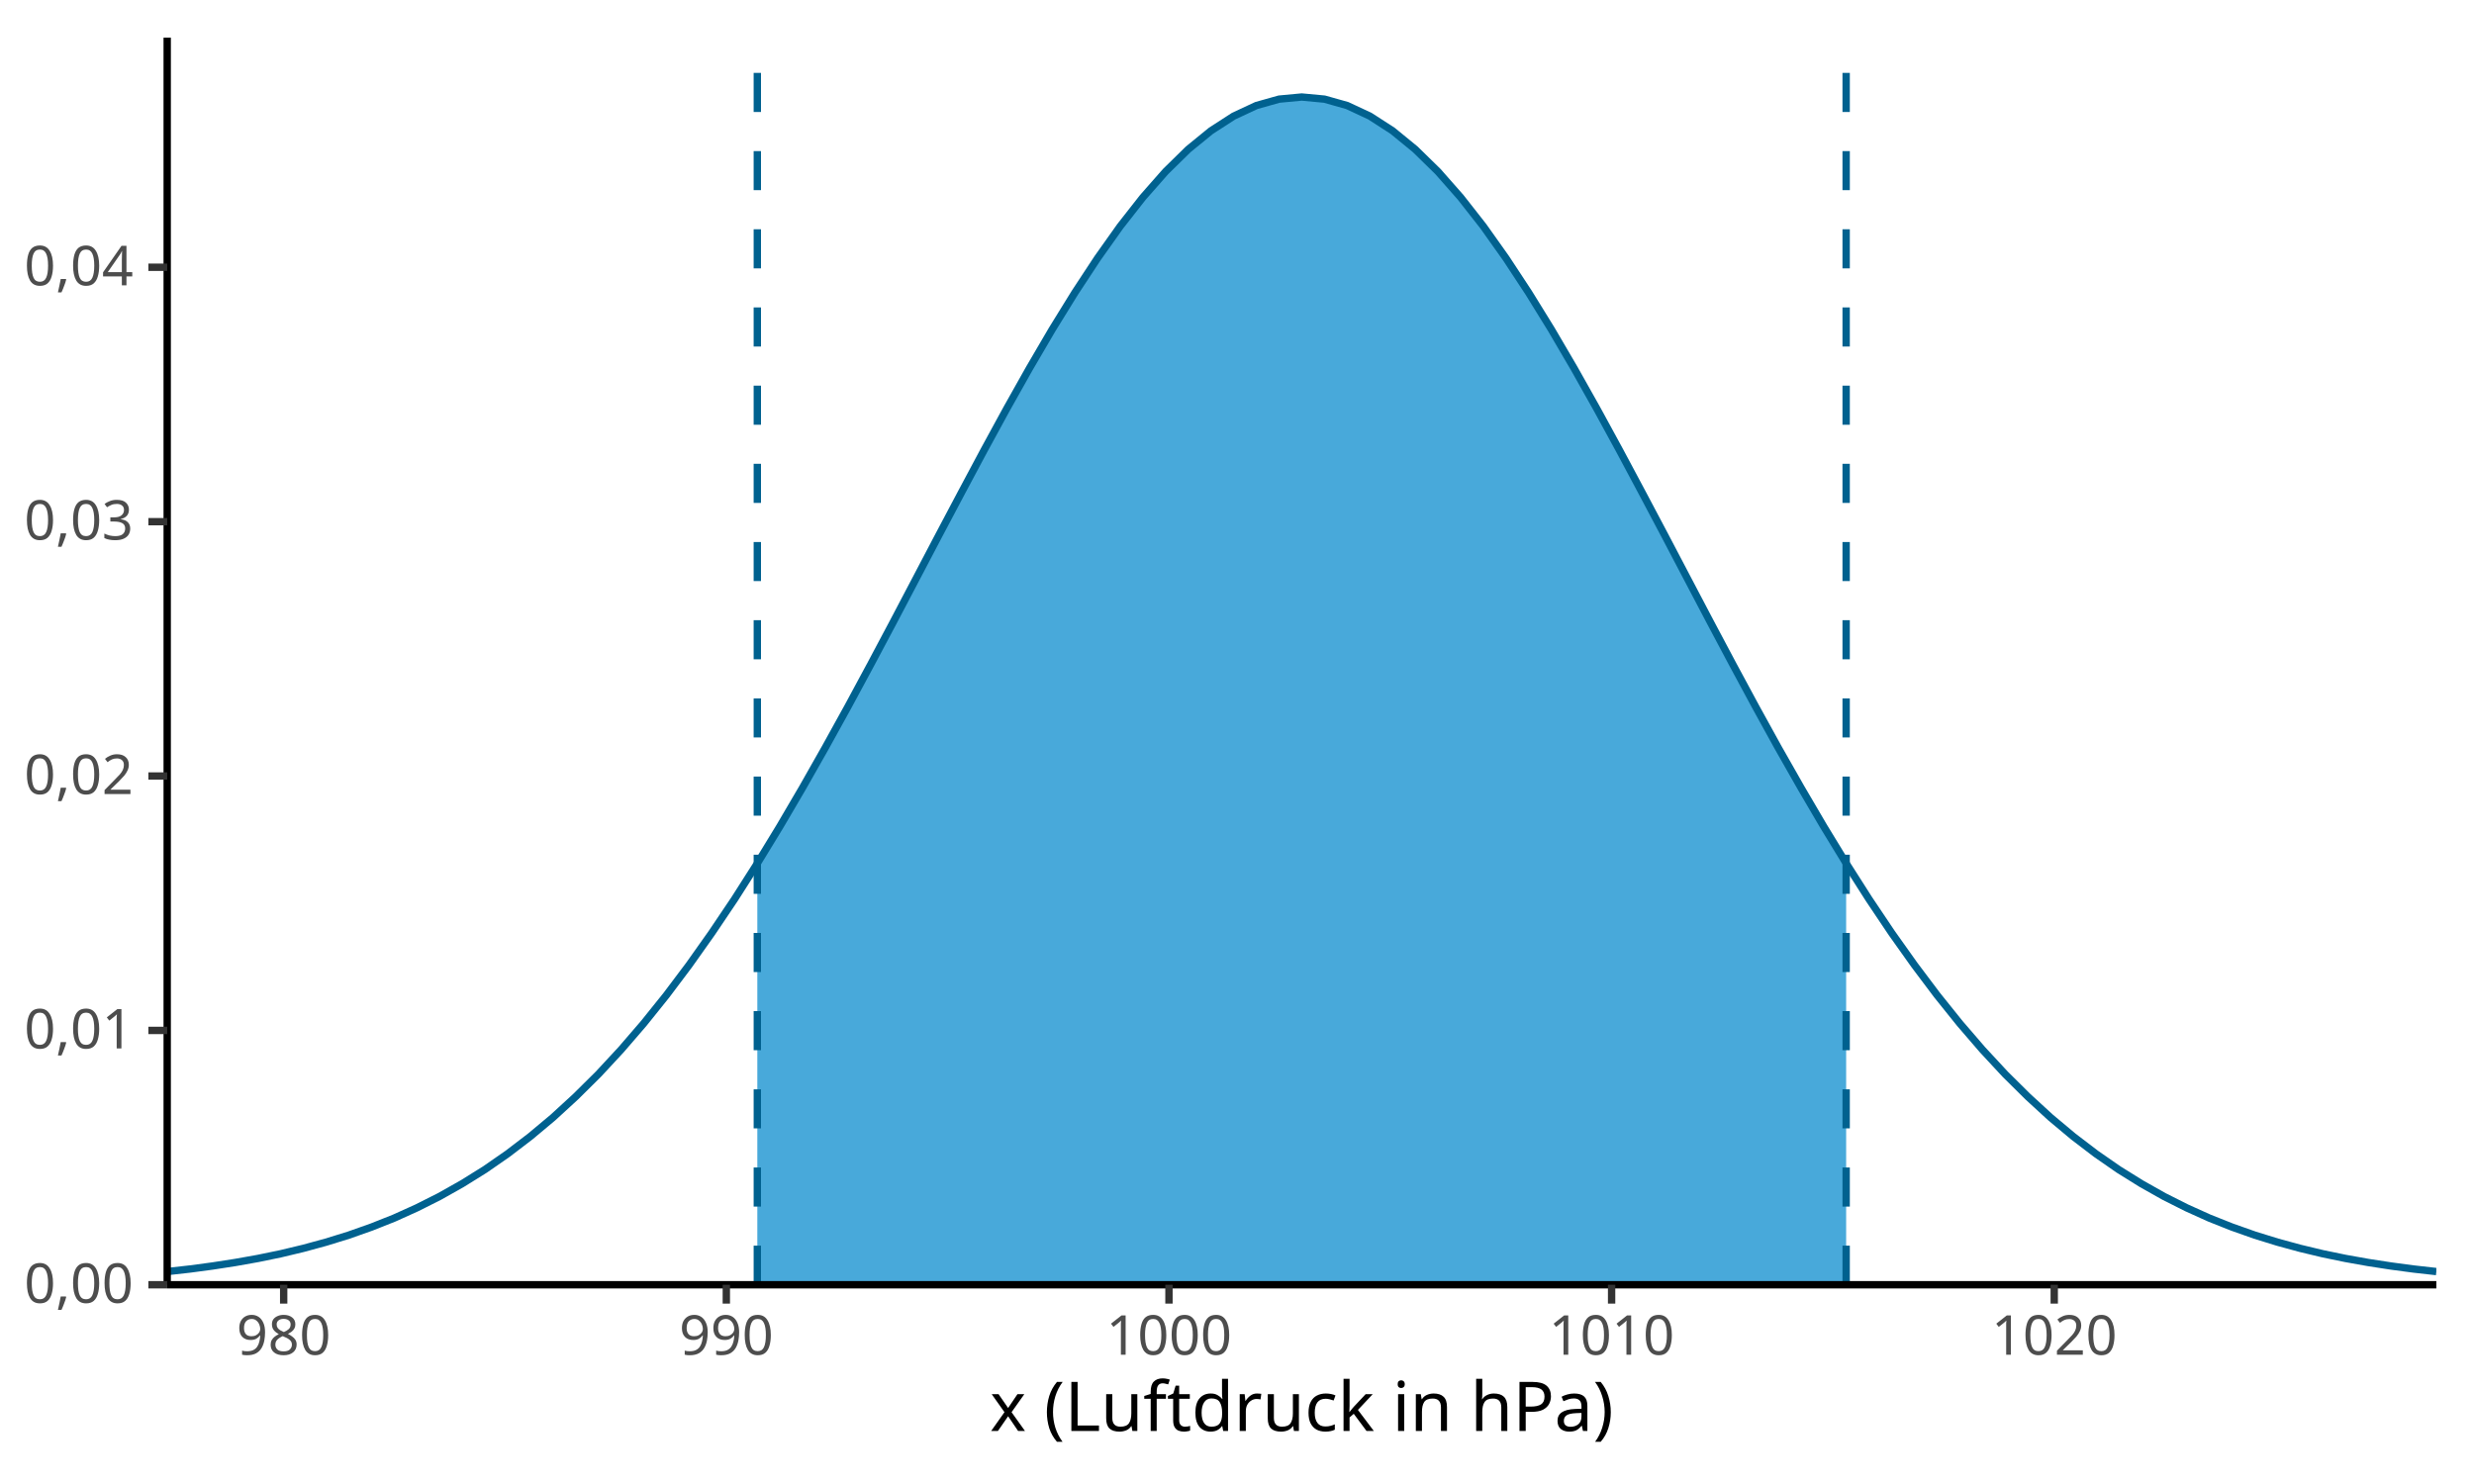
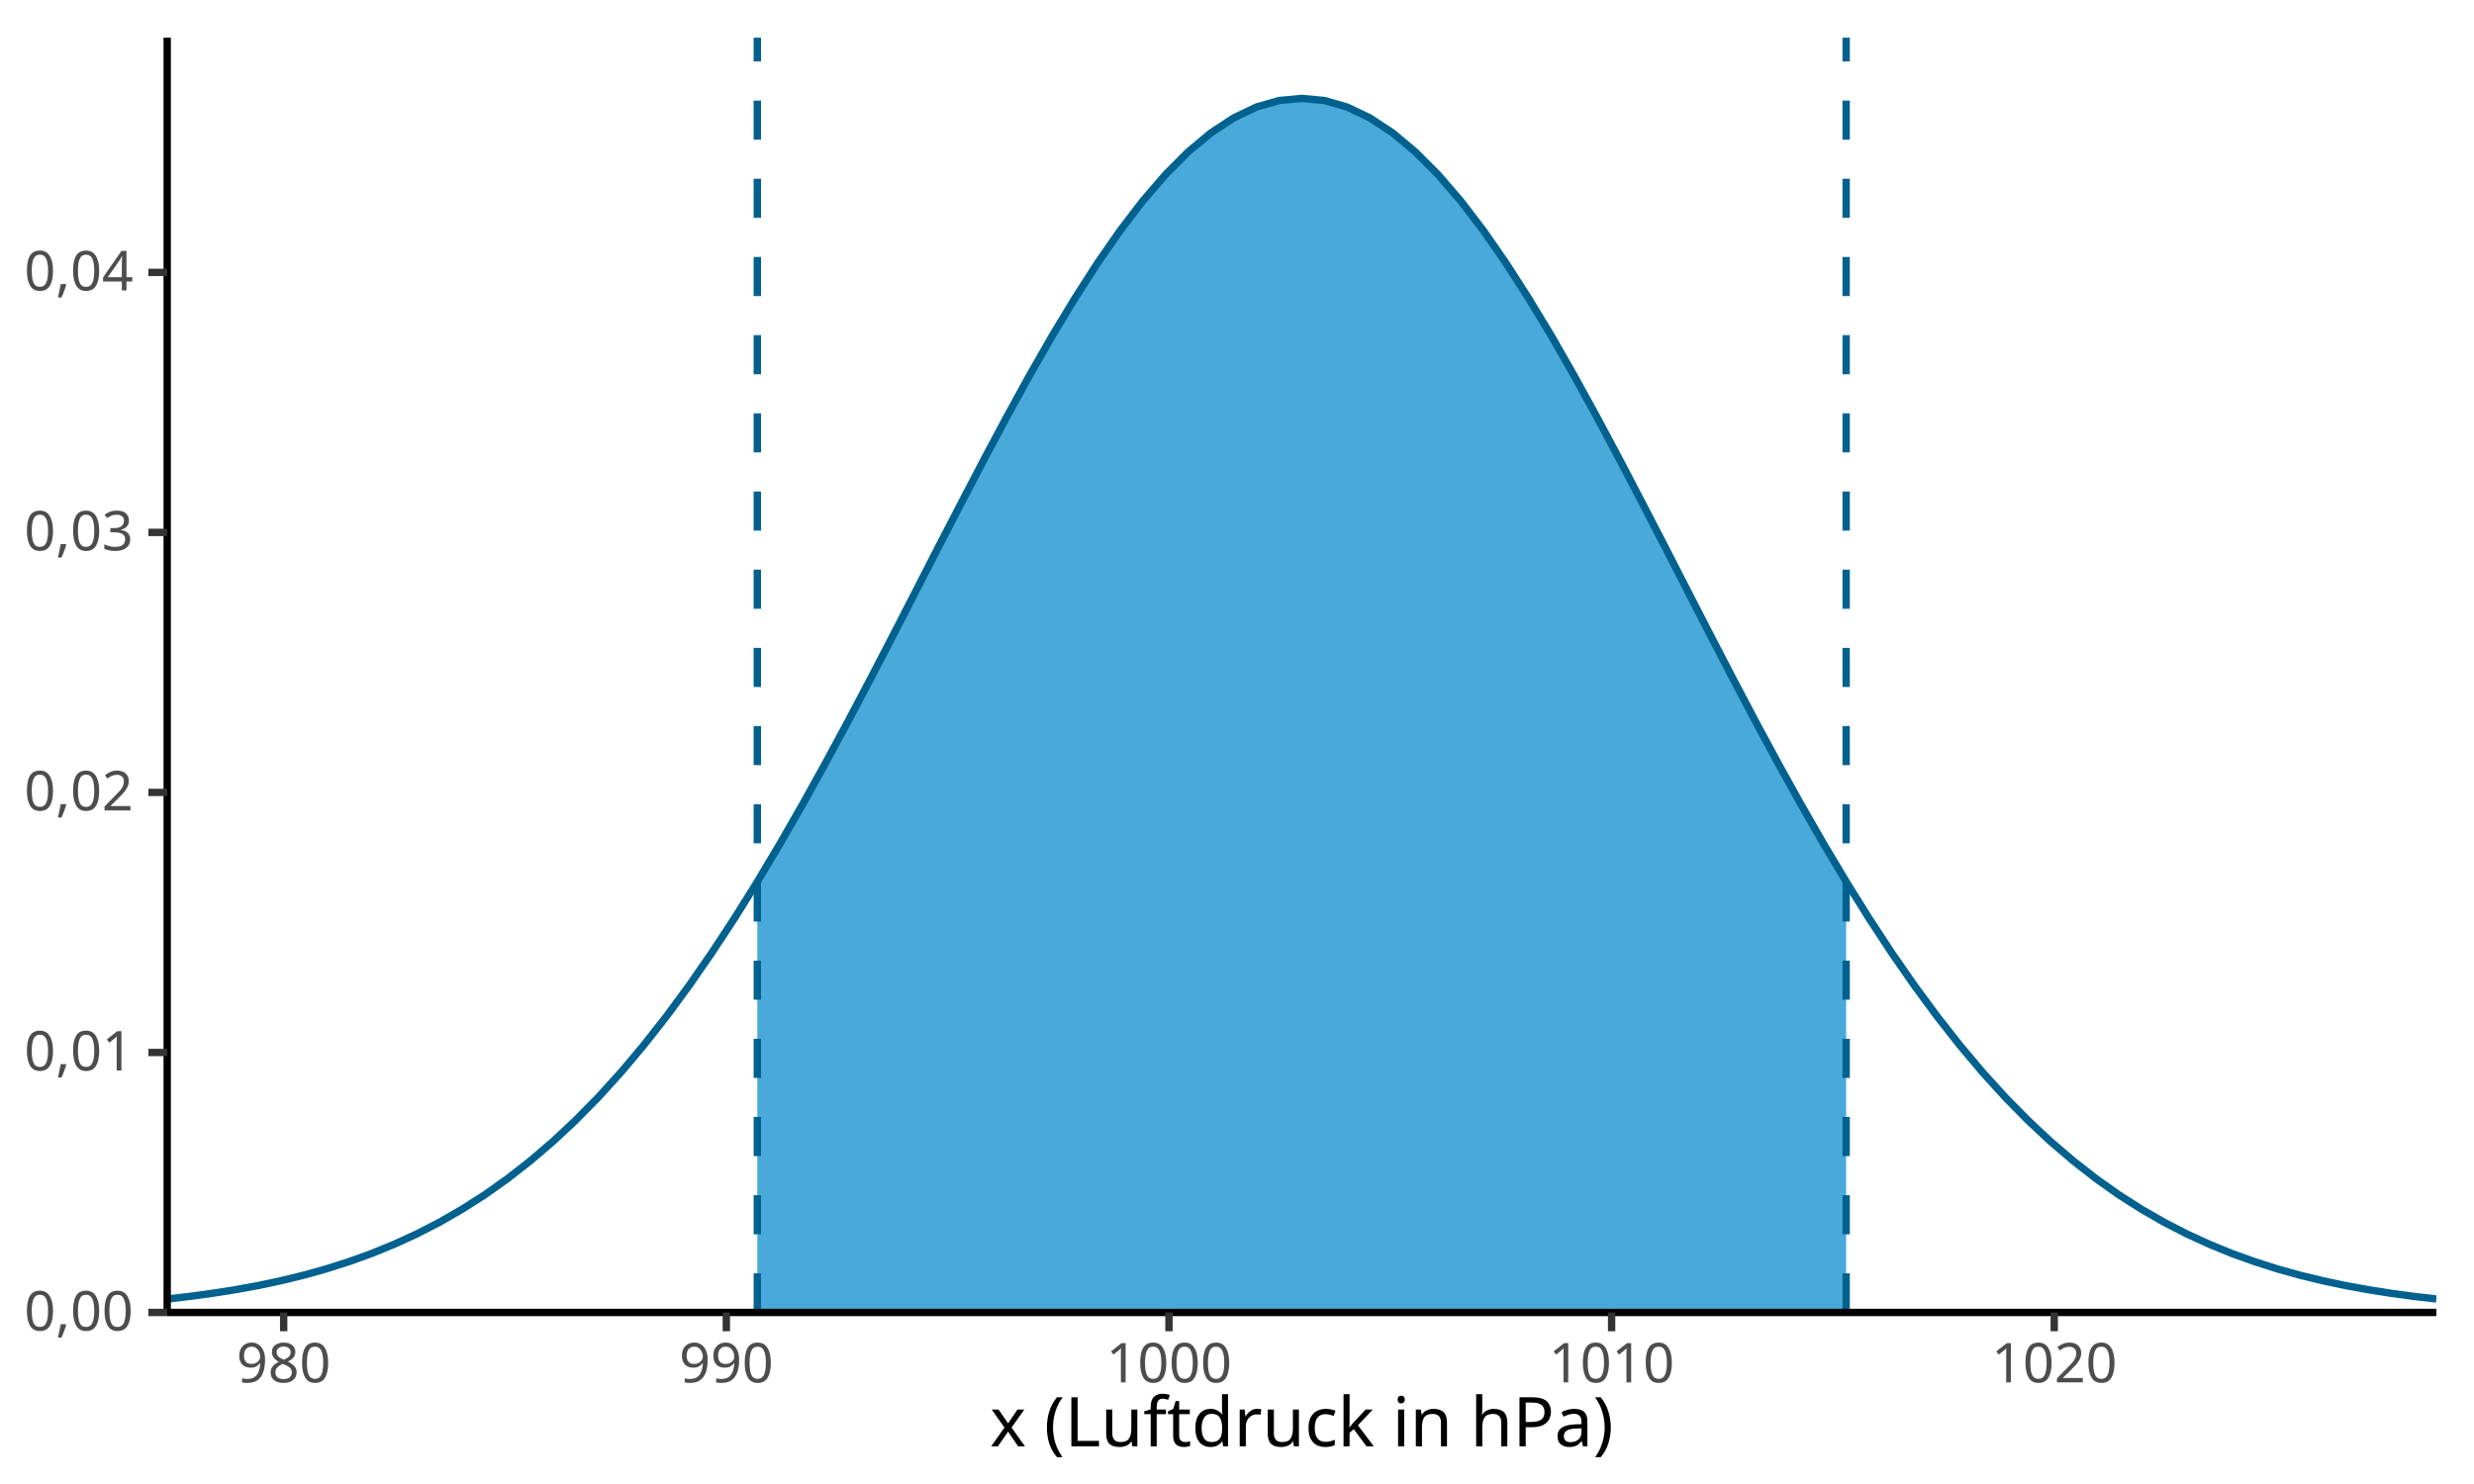
<svg xmlns="http://www.w3.org/2000/svg" class="svglite" width="360.00pt" height="216.00pt" viewBox="0 0 360.00 216.00">
  <defs>
    <style type="text/css">
    .svglite line, .svglite polyline, .svglite polygon, .svglite path, .svglite rect, .svglite circle {
      fill: none;
      stroke: #000000;
      stroke-linecap: round;
      stroke-linejoin: round;
      stroke-miterlimit: 10.00;
    }
  </style>
  </defs>
  <rect width="100%" height="100%" style="stroke: none; fill: #FFFFFF;" />
  <defs>
    <clipPath id="cpMC4wMHwzNjAuMDB8MC4wMHwyMTYuMDA=">
      <rect x="0.00" y="0.00" width="360.00" height="216.00" />
    </clipPath>
  </defs>
  <g clip-path="url(#cpMC4wMHwzNjAuMDB8MC4wMHwyMTYuMDA=)">
    <rect x="0" y="0.00" width="360.00" height="216.00" style="stroke-width: 1.07; stroke: #FFFFFF; fill: #FFFFFF;" />
  </g>
  <defs>
-     <clipPath id="cpMjQuMzN8MzU0LjUyfDUuNDh8MTg3LjAw">
-       <rect x="24.33" y="5.48" width="330.19" height="181.52" />
+     <clipPath id="cpMjQuMzN8MzU0LjUyfDUuNDh8MTkxLjAz">
+       <rect x="24.33" y="5.48" width="330.19" height="185.55" />
    </clipPath>
  </defs>
-   <g clip-path="url(#cpMjQuMzN8MzU0LjUyfDUuNDh8MTg3LjAw)">
-     <rect x="24.33" y="5.48" width="330.19" height="181.52" style="stroke-width: 1.07; stroke: none; fill: #FFFFFF;" />
-     <polygon points="110.20,125.66 111.79,123.09 113.37,120.47 114.96,117.80 116.54,115.08 118.13,112.31 119.71,109.51 121.30,106.66 122.88,103.78 124.46,100.87 126.05,97.93 127.63,94.96 129.22,91.98 130.80,88.98 132.39,85.97 133.97,82.95 135.55,79.93 137.14,76.92 138.72,73.91 140.31,70.92 141.89,67.95 143.48,65.00 145.06,62.08 146.65,59.20 148.23,56.37 149.81,53.57 151.40,50.84 152.98,48.16 154.57,45.55 156.15,43.00 157.74,40.53 159.32,38.15 160.91,35.85 162.49,33.64 164.07,31.53 165.66,29.52 167.24,27.61 168.83,25.82 170.41,24.14 172.00,22.58 173.58,21.14 175.16,19.83 176.75,18.65 178.33,17.60 179.92,16.68 181.50,15.91 183.09,15.27 184.67,14.77 186.26,14.41 187.84,14.20 189.42,14.12 191.01,14.20 192.59,14.41 194.18,14.77 195.76,15.27 197.35,15.91 198.93,16.68 200.52,17.60 202.10,18.65 203.68,19.83 205.27,21.14 206.85,22.58 208.44,24.14 210.02,25.82 211.61,27.61 213.19,29.52 214.78,31.53 216.36,33.64 217.94,35.85 219.53,38.15 221.11,40.53 222.70,43.00 224.28,45.55 225.87,48.16 227.45,50.84 229.03,53.57 230.62,56.37 232.20,59.20 233.79,62.08 235.37,65.00 236.96,67.95 238.54,70.92 240.13,73.91 241.71,76.92 243.29,79.93 244.88,82.95 246.46,85.97 248.05,88.98 249.63,91.98 251.22,94.96 252.80,97.93 254.39,100.87 255.97,103.78 257.55,106.66 259.14,109.51 260.72,112.31 262.31,115.08 263.89,117.80 265.48,120.47 267.06,123.09 268.64,125.66 268.64,187.00 267.06,187.00 265.48,187.00 263.89,187.00 262.31,187.00 260.72,187.00 259.14,187.00 257.55,187.00 255.97,187.00 254.39,187.00 252.80,187.00 251.22,187.00 249.63,187.00 248.05,187.00 246.46,187.00 244.88,187.00 243.29,187.00 241.71,187.00 240.13,187.00 238.54,187.00 236.96,187.00 235.37,187.00 233.79,187.00 232.20,187.00 230.62,187.00 229.03,187.00 227.45,187.00 225.87,187.00 224.28,187.00 222.70,187.00 221.11,187.00 219.53,187.00 217.94,187.00 216.36,187.00 214.78,187.00 213.19,187.00 211.61,187.00 210.02,187.00 208.44,187.00 206.85,187.00 205.27,187.00 203.68,187.00 202.10,187.00 200.52,187.00 198.93,187.00 197.35,187.00 195.76,187.00 194.18,187.00 192.59,187.00 191.01,187.00 189.42,187.00 187.84,187.00 186.26,187.00 184.67,187.00 183.09,187.00 181.50,187.00 179.92,187.00 178.33,187.00 176.75,187.00 175.16,187.00 173.58,187.00 172.00,187.00 170.41,187.00 168.83,187.00 167.24,187.00 165.66,187.00 164.07,187.00 162.49,187.00 160.91,187.00 159.32,187.00 157.74,187.00 156.15,187.00 154.57,187.00 152.98,187.00 151.40,187.00 149.81,187.00 148.23,187.00 146.65,187.00 145.06,187.00 143.48,187.00 141.89,187.00 140.31,187.00 138.72,187.00 137.14,187.00 135.55,187.00 133.97,187.00 132.39,187.00 130.80,187.00 129.22,187.00 127.63,187.00 126.05,187.00 124.46,187.00 122.88,187.00 121.30,187.00 119.71,187.00 118.13,187.00 116.54,187.00 114.96,187.00 113.37,187.00 111.79,187.00 110.20,187.00 " style="stroke-width: 0.00; stroke: none; fill: #48A9DA;" />
-     <polyline points="110.20,125.66 111.79,123.09 113.37,120.47 114.96,117.80 116.54,115.08 118.13,112.31 119.71,109.51 121.30,106.66 122.88,103.78 124.46,100.87 126.05,97.93 127.63,94.96 129.22,91.98 130.80,88.98 132.39,85.97 133.97,82.95 135.55,79.93 137.14,76.92 138.72,73.91 140.31,70.92 141.89,67.95 143.48,65.00 145.06,62.08 146.65,59.20 148.23,56.37 149.81,53.57 151.40,50.84 152.98,48.16 154.57,45.55 156.15,43.00 157.74,40.53 159.32,38.15 160.91,35.85 162.49,33.64 164.07,31.53 165.66,29.52 167.24,27.61 168.83,25.82 170.41,24.14 172.00,22.58 173.58,21.14 175.16,19.83 176.75,18.65 178.33,17.60 179.92,16.68 181.50,15.91 183.09,15.27 184.67,14.77 186.26,14.41 187.84,14.20 189.42,14.12 191.01,14.20 192.59,14.41 194.18,14.77 195.76,15.27 197.35,15.91 198.93,16.68 200.52,17.60 202.10,18.65 203.68,19.83 205.27,21.14 206.85,22.58 208.44,24.14 210.02,25.82 211.61,27.61 213.19,29.52 214.78,31.53 216.36,33.64 217.94,35.85 219.53,38.15 221.11,40.53 222.70,43.00 224.28,45.55 225.87,48.16 227.45,50.84 229.03,53.57 230.62,56.37 232.20,59.20 233.79,62.08 235.37,65.00 236.96,67.95 238.54,70.92 240.13,73.91 241.71,76.92 243.29,79.93 244.88,82.95 246.46,85.97 248.05,88.98 249.63,91.98 251.22,94.96 252.80,97.93 254.39,100.87 255.97,103.78 257.55,106.66 259.14,109.51 260.72,112.31 262.31,115.08 263.89,117.80 265.48,120.47 267.06,123.09 268.64,125.66 " style="stroke-width: 1.07; stroke: none;" />
-     <polyline points="268.64,187.00 267.06,187.00 265.48,187.00 263.89,187.00 262.31,187.00 260.72,187.00 259.14,187.00 257.55,187.00 255.97,187.00 254.39,187.00 252.80,187.00 251.22,187.00 249.63,187.00 248.05,187.00 246.46,187.00 244.88,187.00 243.29,187.00 241.71,187.00 240.13,187.00 238.54,187.00 236.96,187.00 235.37,187.00 233.79,187.00 232.20,187.00 230.62,187.00 229.03,187.00 227.45,187.00 225.87,187.00 224.28,187.00 222.70,187.00 221.11,187.00 219.53,187.00 217.94,187.00 216.36,187.00 214.78,187.00 213.19,187.00 211.61,187.00 210.02,187.00 208.44,187.00 206.85,187.00 205.27,187.00 203.68,187.00 202.10,187.00 200.52,187.00 198.93,187.00 197.35,187.00 195.76,187.00 194.18,187.00 192.59,187.00 191.01,187.00 189.42,187.00 187.84,187.00 186.26,187.00 184.67,187.00 183.09,187.00 181.50,187.00 179.92,187.00 178.33,187.00 176.75,187.00 175.16,187.00 173.58,187.00 172.00,187.00 170.41,187.00 168.83,187.00 167.24,187.00 165.66,187.00 164.07,187.00 162.49,187.00 160.91,187.00 159.32,187.00 157.74,187.00 156.15,187.00 154.57,187.00 152.98,187.00 151.40,187.00 149.81,187.00 148.23,187.00 146.65,187.00 145.06,187.00 143.48,187.00 141.89,187.00 140.31,187.00 138.72,187.00 137.14,187.00 135.55,187.00 133.97,187.00 132.39,187.00 130.80,187.00 129.22,187.00 127.63,187.00 126.05,187.00 124.46,187.00 122.88,187.00 121.30,187.00 119.71,187.00 118.13,187.00 116.54,187.00 114.96,187.00 113.37,187.00 111.79,187.00 110.20,187.00 " style="stroke-width: 1.07; stroke: none;" />
-     <polyline points="24.33,185.08 27.63,184.71 30.93,184.27 34.23,183.76 37.54,183.17 40.84,182.49 44.14,181.70 47.44,180.80 50.74,179.78 54.05,178.61 57.35,177.30 60.65,175.81 63.95,174.15 67.25,172.29 70.56,170.23 73.86,167.94 77.16,165.42 80.46,162.66 83.76,159.63 87.07,156.35 90.37,152.79 93.67,148.96 96.97,144.85 100.27,140.46 103.57,135.80 106.88,130.88 110.18,125.70 113.48,120.29 116.78,114.66 120.08,108.84 123.39,102.85 126.69,96.73 129.99,90.52 133.29,84.24 136.59,77.95 139.90,71.70 143.20,65.52 146.50,59.47 149.80,53.60 153.10,47.96 156.41,42.60 159.71,37.58 163.01,32.93 166.31,28.72 169.61,24.97 172.91,21.73 176.22,19.03 179.52,16.90 182.82,15.36 186.12,14.43 189.42,14.12 192.73,14.43 196.03,15.36 199.33,16.90 202.63,19.03 205.93,21.73 209.24,24.97 212.54,28.72 215.84,32.93 219.14,37.58 222.44,42.60 225.75,47.96 229.05,53.60 232.35,59.47 235.65,65.52 238.95,71.70 242.26,77.95 245.56,84.24 248.86,90.52 252.16,96.73 255.46,102.85 258.76,108.84 262.07,114.66 265.37,120.29 268.67,125.70 271.97,130.88 275.27,135.80 278.58,140.46 281.88,144.85 285.18,148.96 288.48,152.79 291.78,156.35 295.09,159.63 298.39,162.66 301.69,165.42 304.99,167.94 308.29,170.23 311.60,172.29 314.90,174.15 318.20,175.81 321.50,177.30 324.80,178.61 328.11,179.78 331.41,180.80 334.71,181.70 338.01,182.49 341.31,183.17 344.61,183.76 347.92,184.27 351.22,184.71 354.52,185.08 " style="stroke-width: 1.07; stroke: #00618F; stroke-linecap: butt;" />
-     <line x1="268.64" y1="187.00" x2="268.64" y2="5.48" style="stroke-width: 1.07; stroke: #00618F; stroke-dasharray: 5.69,5.69; stroke-linecap: butt;" />
-     <line x1="110.20" y1="187.00" x2="110.20" y2="5.48" style="stroke-width: 1.07; stroke: #00618F; stroke-dasharray: 5.69,5.69; stroke-linecap: butt;" />
+   <g clip-path="url(#cpMjQuMzN8MzU0LjUyfDUuNDh8MTkxLjAz)">
+     <rect x="24.33" y="5.48" width="330.19" height="185.55" style="stroke-width: 1.07; stroke: none; fill: #FFFFFF;" />
+     <polygon points="110.20,128.33 111.79,125.70 113.37,123.02 114.96,120.29 116.54,117.51 118.13,114.69 119.71,111.82 121.30,108.91 122.88,105.96 124.46,102.99 126.05,99.98 127.63,96.95 129.22,93.90 130.80,90.83 132.39,87.76 133.97,84.67 135.55,81.59 137.14,78.50 138.72,75.43 140.31,72.37 141.89,69.33 143.48,66.32 145.06,63.34 146.65,60.40 148.23,57.50 149.81,54.64 151.40,51.84 152.98,49.11 154.57,46.43 156.15,43.83 157.74,41.31 159.32,38.87 160.91,36.52 162.49,34.26 164.07,32.10 165.66,30.05 167.24,28.10 168.83,26.27 170.41,24.55 172.00,22.96 173.58,21.49 175.16,20.15 176.75,18.94 178.33,17.87 179.92,16.93 181.50,16.14 183.09,15.48 184.67,14.97 186.26,14.61 187.84,14.39 189.42,14.32 191.01,14.39 192.59,14.61 194.18,14.97 195.76,15.48 197.35,16.14 198.93,16.93 200.52,17.87 202.10,18.94 203.68,20.15 205.27,21.49 206.85,22.96 208.44,24.55 210.02,26.27 211.61,28.10 213.19,30.05 214.78,32.10 216.36,34.26 217.94,36.52 219.53,38.87 221.11,41.31 222.70,43.83 224.28,46.43 225.87,49.11 227.45,51.84 229.03,54.64 230.62,57.50 232.20,60.40 233.79,63.34 235.37,66.32 236.96,69.33 238.54,72.37 240.13,75.43 241.71,78.50 243.29,81.59 244.88,84.67 246.46,87.76 248.05,90.83 249.63,93.90 251.22,96.95 252.80,99.98 254.39,102.99 255.97,105.96 257.55,108.91 259.14,111.82 260.72,114.69 262.31,117.51 263.89,120.29 265.48,123.02 267.06,125.70 268.64,128.33 268.64,191.03 267.06,191.03 265.48,191.03 263.89,191.03 262.31,191.03 260.72,191.03 259.14,191.03 257.55,191.03 255.97,191.03 254.39,191.03 252.80,191.03 251.22,191.03 249.63,191.03 248.05,191.03 246.46,191.03 244.88,191.03 243.29,191.03 241.71,191.03 240.13,191.03 238.54,191.03 236.96,191.03 235.37,191.03 233.79,191.03 232.20,191.03 230.62,191.03 229.03,191.03 227.45,191.03 225.87,191.03 224.28,191.03 222.70,191.03 221.11,191.03 219.53,191.03 217.94,191.03 216.36,191.03 214.78,191.03 213.19,191.03 211.61,191.03 210.02,191.03 208.44,191.03 206.85,191.03 205.27,191.03 203.68,191.03 202.10,191.03 200.52,191.03 198.93,191.03 197.35,191.03 195.76,191.03 194.18,191.03 192.59,191.03 191.01,191.03 189.42,191.03 187.84,191.03 186.26,191.03 184.67,191.03 183.09,191.03 181.50,191.03 179.92,191.03 178.33,191.03 176.75,191.03 175.16,191.03 173.58,191.03 172.00,191.03 170.41,191.03 168.83,191.03 167.24,191.03 165.66,191.03 164.07,191.03 162.49,191.03 160.91,191.03 159.32,191.03 157.74,191.03 156.15,191.03 154.57,191.03 152.98,191.03 151.40,191.03 149.81,191.03 148.23,191.03 146.65,191.03 145.06,191.03 143.48,191.03 141.89,191.03 140.31,191.03 138.72,191.03 137.14,191.03 135.55,191.03 133.97,191.03 132.39,191.03 130.80,191.03 129.22,191.03 127.63,191.03 126.05,191.03 124.46,191.03 122.88,191.03 121.30,191.03 119.71,191.03 118.13,191.03 116.54,191.03 114.96,191.03 113.37,191.03 111.79,191.03 110.20,191.03 " style="stroke-width: 0.00; stroke: none; fill: #48A9DA;" />
+     <polyline points="110.20,128.33 111.79,125.70 113.37,123.02 114.96,120.29 116.54,117.51 118.13,114.69 119.71,111.82 121.30,108.91 122.88,105.96 124.46,102.99 126.05,99.98 127.63,96.95 129.22,93.90 130.80,90.83 132.39,87.76 133.97,84.67 135.55,81.59 137.14,78.50 138.72,75.43 140.31,72.37 141.89,69.33 143.48,66.32 145.06,63.34 146.65,60.40 148.23,57.50 149.81,54.64 151.40,51.84 152.98,49.11 154.57,46.43 156.15,43.83 157.74,41.31 159.32,38.87 160.91,36.52 162.49,34.26 164.07,32.10 165.66,30.05 167.24,28.10 168.83,26.27 170.41,24.55 172.00,22.96 173.58,21.49 175.16,20.15 176.75,18.94 178.33,17.87 179.92,16.93 181.50,16.14 183.09,15.48 184.67,14.97 186.26,14.61 187.84,14.39 189.42,14.32 191.01,14.39 192.59,14.61 194.18,14.97 195.76,15.48 197.35,16.14 198.93,16.93 200.52,17.87 202.10,18.94 203.68,20.15 205.27,21.49 206.85,22.96 208.44,24.55 210.02,26.27 211.61,28.10 213.19,30.05 214.78,32.10 216.36,34.26 217.94,36.52 219.53,38.87 221.11,41.31 222.70,43.83 224.28,46.43 225.87,49.11 227.45,51.84 229.03,54.64 230.62,57.50 232.20,60.40 233.79,63.34 235.37,66.32 236.96,69.33 238.54,72.37 240.13,75.43 241.71,78.50 243.29,81.59 244.88,84.67 246.46,87.76 248.05,90.83 249.63,93.90 251.22,96.95 252.80,99.98 254.39,102.99 255.97,105.96 257.55,108.91 259.14,111.82 260.72,114.69 262.31,117.51 263.89,120.29 265.48,123.02 267.06,125.70 268.64,128.33 " style="stroke-width: 1.07; stroke: none;" />
+     <polyline points="268.64,191.03 267.06,191.03 265.48,191.03 263.89,191.03 262.31,191.03 260.72,191.03 259.14,191.03 257.55,191.03 255.97,191.03 254.39,191.03 252.80,191.03 251.22,191.03 249.63,191.03 248.05,191.03 246.46,191.03 244.88,191.03 243.29,191.03 241.71,191.03 240.13,191.03 238.54,191.03 236.96,191.03 235.37,191.03 233.79,191.03 232.20,191.03 230.62,191.03 229.03,191.03 227.45,191.03 225.87,191.03 224.28,191.03 222.70,191.03 221.11,191.03 219.53,191.03 217.94,191.03 216.36,191.03 214.78,191.03 213.19,191.03 211.61,191.03 210.02,191.03 208.44,191.03 206.85,191.03 205.27,191.03 203.68,191.03 202.10,191.03 200.52,191.03 198.93,191.03 197.35,191.03 195.76,191.03 194.18,191.03 192.59,191.03 191.01,191.03 189.42,191.03 187.84,191.03 186.26,191.03 184.67,191.03 183.09,191.03 181.50,191.03 179.92,191.03 178.33,191.03 176.75,191.03 175.16,191.03 173.58,191.03 172.00,191.03 170.41,191.03 168.83,191.03 167.24,191.03 165.66,191.03 164.07,191.03 162.49,191.03 160.91,191.03 159.32,191.03 157.74,191.03 156.15,191.03 154.57,191.03 152.98,191.03 151.40,191.03 149.81,191.03 148.23,191.03 146.65,191.03 145.06,191.03 143.48,191.03 141.89,191.03 140.31,191.03 138.72,191.03 137.14,191.03 135.55,191.03 133.97,191.03 132.39,191.03 130.80,191.03 129.22,191.03 127.63,191.03 126.05,191.03 124.46,191.03 122.88,191.03 121.30,191.03 119.71,191.03 118.13,191.03 116.54,191.03 114.96,191.03 113.37,191.03 111.79,191.03 110.20,191.03 " style="stroke-width: 1.07; stroke: none;" />
+     <polyline points="24.33,189.07 27.63,188.69 30.93,188.24 34.23,187.72 37.54,187.12 40.84,186.42 44.14,185.62 47.44,184.70 50.74,183.65 54.05,182.46 57.35,181.11 60.65,179.60 63.95,177.90 67.25,176.00 70.56,173.89 73.86,171.55 77.16,168.97 80.46,166.15 83.76,163.06 87.07,159.70 90.37,156.06 93.67,152.14 96.97,147.94 100.27,143.46 103.57,138.69 106.88,133.66 110.18,128.37 113.48,122.84 116.78,117.09 120.08,111.14 123.39,105.02 126.69,98.76 129.99,92.41 133.29,85.99 136.59,79.56 139.90,73.17 143.20,66.85 146.50,60.67 149.80,54.67 153.10,48.90 156.41,43.43 159.71,38.29 163.01,33.54 166.31,29.23 169.61,25.40 172.91,22.09 176.22,19.33 179.52,17.16 182.82,15.58 186.12,14.63 189.42,14.32 192.73,14.63 196.03,15.58 199.33,17.16 202.63,19.33 205.93,22.09 209.24,25.40 212.54,29.23 215.84,33.54 219.14,38.29 222.44,43.43 225.75,48.90 229.05,54.67 232.35,60.67 235.65,66.85 238.95,73.17 242.26,79.56 245.56,85.99 248.86,92.41 252.16,98.76 255.46,105.02 258.76,111.14 262.07,117.09 265.37,122.84 268.67,128.37 271.97,133.66 275.27,138.69 278.58,143.46 281.88,147.94 285.18,152.14 288.48,156.06 291.78,159.70 295.09,163.06 298.39,166.15 301.69,168.97 304.99,171.55 308.29,173.89 311.60,176.00 314.90,177.90 318.20,179.60 321.50,181.11 324.80,182.46 328.11,183.65 331.41,184.70 334.71,185.62 338.01,186.42 341.31,187.12 344.61,187.72 347.92,188.24 351.22,188.69 354.52,189.07 " style="stroke-width: 1.07; stroke: #00618F; stroke-linecap: butt;" />
+     <line x1="268.64" y1="191.03" x2="268.64" y2="5.48" style="stroke-width: 1.07; stroke: #00618F; stroke-dasharray: 5.69,5.69; stroke-linecap: butt;" />
+     <line x1="110.20" y1="191.03" x2="110.20" y2="5.48" style="stroke-width: 1.07; stroke: #00618F; stroke-dasharray: 5.69,5.69; stroke-linecap: butt;" />
  </g>
  <g clip-path="url(#cpMC4wMHwzNjAuMDB8MC4wMHwyMTYuMDA=)">
-     <polyline points="24.33,187.00 24.33,5.48 " style="stroke-width: 1.07; stroke-linecap: butt;" />
-     <text x="19.40" y="189.63" text-anchor="end" style="font-size: 8.00px; fill: #4D4D4D; font-family: Source Sans Pro;" textLength="13.92px" lengthAdjust="spacingAndGlyphs">0,00</text>
-     <text x="19.40" y="152.60" text-anchor="end" style="font-size: 8.00px; fill: #4D4D4D; font-family: Source Sans Pro;" textLength="13.92px" lengthAdjust="spacingAndGlyphs">0,01</text>
-     <text x="19.40" y="115.58" text-anchor="end" style="font-size: 8.00px; fill: #4D4D4D; font-family: Source Sans Pro;" textLength="13.92px" lengthAdjust="spacingAndGlyphs">0,02</text>
-     <text x="19.40" y="78.55" text-anchor="end" style="font-size: 8.00px; fill: #4D4D4D; font-family: Source Sans Pro;" textLength="13.92px" lengthAdjust="spacingAndGlyphs">0,03</text>
-     <text x="19.40" y="41.53" text-anchor="end" style="font-size: 8.00px; fill: #4D4D4D; font-family: Source Sans Pro;" textLength="13.92px" lengthAdjust="spacingAndGlyphs">0,04</text>
-     <polyline points="21.59,187.00 24.33,187.00 " style="stroke-width: 1.07; stroke: #333333; stroke-linecap: butt;" />
-     <polyline points="21.59,149.98 24.33,149.98 " style="stroke-width: 1.07; stroke: #333333; stroke-linecap: butt;" />
-     <polyline points="21.59,112.95 24.33,112.95 " style="stroke-width: 1.07; stroke: #333333; stroke-linecap: butt;" />
-     <polyline points="21.59,75.93 24.33,75.93 " style="stroke-width: 1.07; stroke: #333333; stroke-linecap: butt;" />
-     <polyline points="21.59,38.90 24.33,38.90 " style="stroke-width: 1.07; stroke: #333333; stroke-linecap: butt;" />
-     <polyline points="24.33,187.00 354.52,187.00 " style="stroke-width: 1.07; stroke-linecap: butt;" />
-     <polyline points="41.28,189.74 41.28,187.00 " style="stroke-width: 1.07; stroke: #333333; stroke-linecap: butt;" />
-     <polyline points="105.69,189.74 105.69,187.00 " style="stroke-width: 1.07; stroke: #333333; stroke-linecap: butt;" />
-     <polyline points="170.10,189.74 170.10,187.00 " style="stroke-width: 1.07; stroke: #333333; stroke-linecap: butt;" />
-     <polyline points="234.51,189.74 234.51,187.00 " style="stroke-width: 1.07; stroke: #333333; stroke-linecap: butt;" />
-     <polyline points="298.92,189.74 298.92,187.00 " style="stroke-width: 1.07; stroke: #333333; stroke-linecap: butt;" />
-     <text x="41.28" y="197.18" text-anchor="middle" style="font-size: 8.00px; fill: #4D4D4D; font-family: Source Sans Pro;" textLength="11.92px" lengthAdjust="spacingAndGlyphs">980</text>
-     <text x="105.69" y="197.18" text-anchor="middle" style="font-size: 8.00px; fill: #4D4D4D; font-family: Source Sans Pro;" textLength="11.92px" lengthAdjust="spacingAndGlyphs">990</text>
-     <text x="170.10" y="197.18" text-anchor="middle" style="font-size: 8.00px; fill: #4D4D4D; font-family: Source Sans Pro;" textLength="15.90px" lengthAdjust="spacingAndGlyphs">1000</text>
-     <text x="234.51" y="197.18" text-anchor="middle" style="font-size: 8.00px; fill: #4D4D4D; font-family: Source Sans Pro;" textLength="15.90px" lengthAdjust="spacingAndGlyphs">1010</text>
-     <text x="298.92" y="197.18" text-anchor="middle" style="font-size: 8.00px; fill: #4D4D4D; font-family: Source Sans Pro;" textLength="15.90px" lengthAdjust="spacingAndGlyphs">1020</text>
-     <text x="189.42" y="208.28" text-anchor="middle" style="font-size: 10.00px; font-family: Source Sans Pro;" textLength="81.19px" lengthAdjust="spacingAndGlyphs">x (Luftdruck in hPa)</text>
+     <polyline points="24.33,191.03 24.33,5.48 " style="stroke-width: 1.07; stroke-linecap: butt;" />
+     <text x="19.40" y="193.66" text-anchor="end" style="font-size: 8.00px; fill: #4D4D4D; font-family: Source Sans Pro;" textLength="13.92px" lengthAdjust="spacingAndGlyphs">0,00</text>
+     <text x="19.40" y="155.81" text-anchor="end" style="font-size: 8.00px; fill: #4D4D4D; font-family: Source Sans Pro;" textLength="13.92px" lengthAdjust="spacingAndGlyphs">0,01</text>
+     <text x="19.40" y="117.96" text-anchor="end" style="font-size: 8.00px; fill: #4D4D4D; font-family: Source Sans Pro;" textLength="13.92px" lengthAdjust="spacingAndGlyphs">0,02</text>
+     <text x="19.40" y="80.12" text-anchor="end" style="font-size: 8.00px; fill: #4D4D4D; font-family: Source Sans Pro;" textLength="13.92px" lengthAdjust="spacingAndGlyphs">0,03</text>
+     <text x="19.40" y="42.27" text-anchor="end" style="font-size: 8.00px; fill: #4D4D4D; font-family: Source Sans Pro;" textLength="13.92px" lengthAdjust="spacingAndGlyphs">0,04</text>
+     <polyline points="21.59,191.03 24.33,191.03 " style="stroke-width: 1.07; stroke: #333333; stroke-linecap: butt;" />
+     <polyline points="21.59,153.19 24.33,153.19 " style="stroke-width: 1.07; stroke: #333333; stroke-linecap: butt;" />
+     <polyline points="21.59,115.34 24.33,115.34 " style="stroke-width: 1.07; stroke: #333333; stroke-linecap: butt;" />
+     <polyline points="21.59,77.49 24.33,77.49 " style="stroke-width: 1.07; stroke: #333333; stroke-linecap: butt;" />
+     <polyline points="21.59,39.65 24.33,39.65 " style="stroke-width: 1.07; stroke: #333333; stroke-linecap: butt;" />
+     <polyline points="24.33,191.03 354.52,191.03 " style="stroke-width: 1.07; stroke-linecap: butt;" />
+     <polyline points="41.28,193.77 41.28,191.03 " style="stroke-width: 1.07; stroke: #333333; stroke-linecap: butt;" />
+     <polyline points="105.69,193.77 105.69,191.03 " style="stroke-width: 1.07; stroke: #333333; stroke-linecap: butt;" />
+     <polyline points="170.10,193.77 170.10,191.03 " style="stroke-width: 1.07; stroke: #333333; stroke-linecap: butt;" />
+     <polyline points="234.51,193.77 234.51,191.03 " style="stroke-width: 1.07; stroke: #333333; stroke-linecap: butt;" />
+     <polyline points="298.92,193.77 298.92,191.03 " style="stroke-width: 1.07; stroke: #333333; stroke-linecap: butt;" />
+     <text x="41.28" y="201.21" text-anchor="middle" style="font-size: 8.00px; fill: #4D4D4D; font-family: Source Sans Pro;" textLength="11.92px" lengthAdjust="spacingAndGlyphs">980</text>
+     <text x="105.69" y="201.21" text-anchor="middle" style="font-size: 8.00px; fill: #4D4D4D; font-family: Source Sans Pro;" textLength="11.92px" lengthAdjust="spacingAndGlyphs">990</text>
+     <text x="170.10" y="201.21" text-anchor="middle" style="font-size: 8.00px; fill: #4D4D4D; font-family: Source Sans Pro;" textLength="15.90px" lengthAdjust="spacingAndGlyphs">1000</text>
+     <text x="234.51" y="201.21" text-anchor="middle" style="font-size: 8.00px; fill: #4D4D4D; font-family: Source Sans Pro;" textLength="15.90px" lengthAdjust="spacingAndGlyphs">1010</text>
+     <text x="298.92" y="201.21" text-anchor="middle" style="font-size: 8.00px; fill: #4D4D4D; font-family: Source Sans Pro;" textLength="15.90px" lengthAdjust="spacingAndGlyphs">1020</text>
+     <text x="189.42" y="210.52" text-anchor="middle" style="font-size: 10.00px; font-family: Source Sans Pro;" textLength="81.19px" lengthAdjust="spacingAndGlyphs">x (Luftdruck in hPa)</text>
  </g>
</svg>
